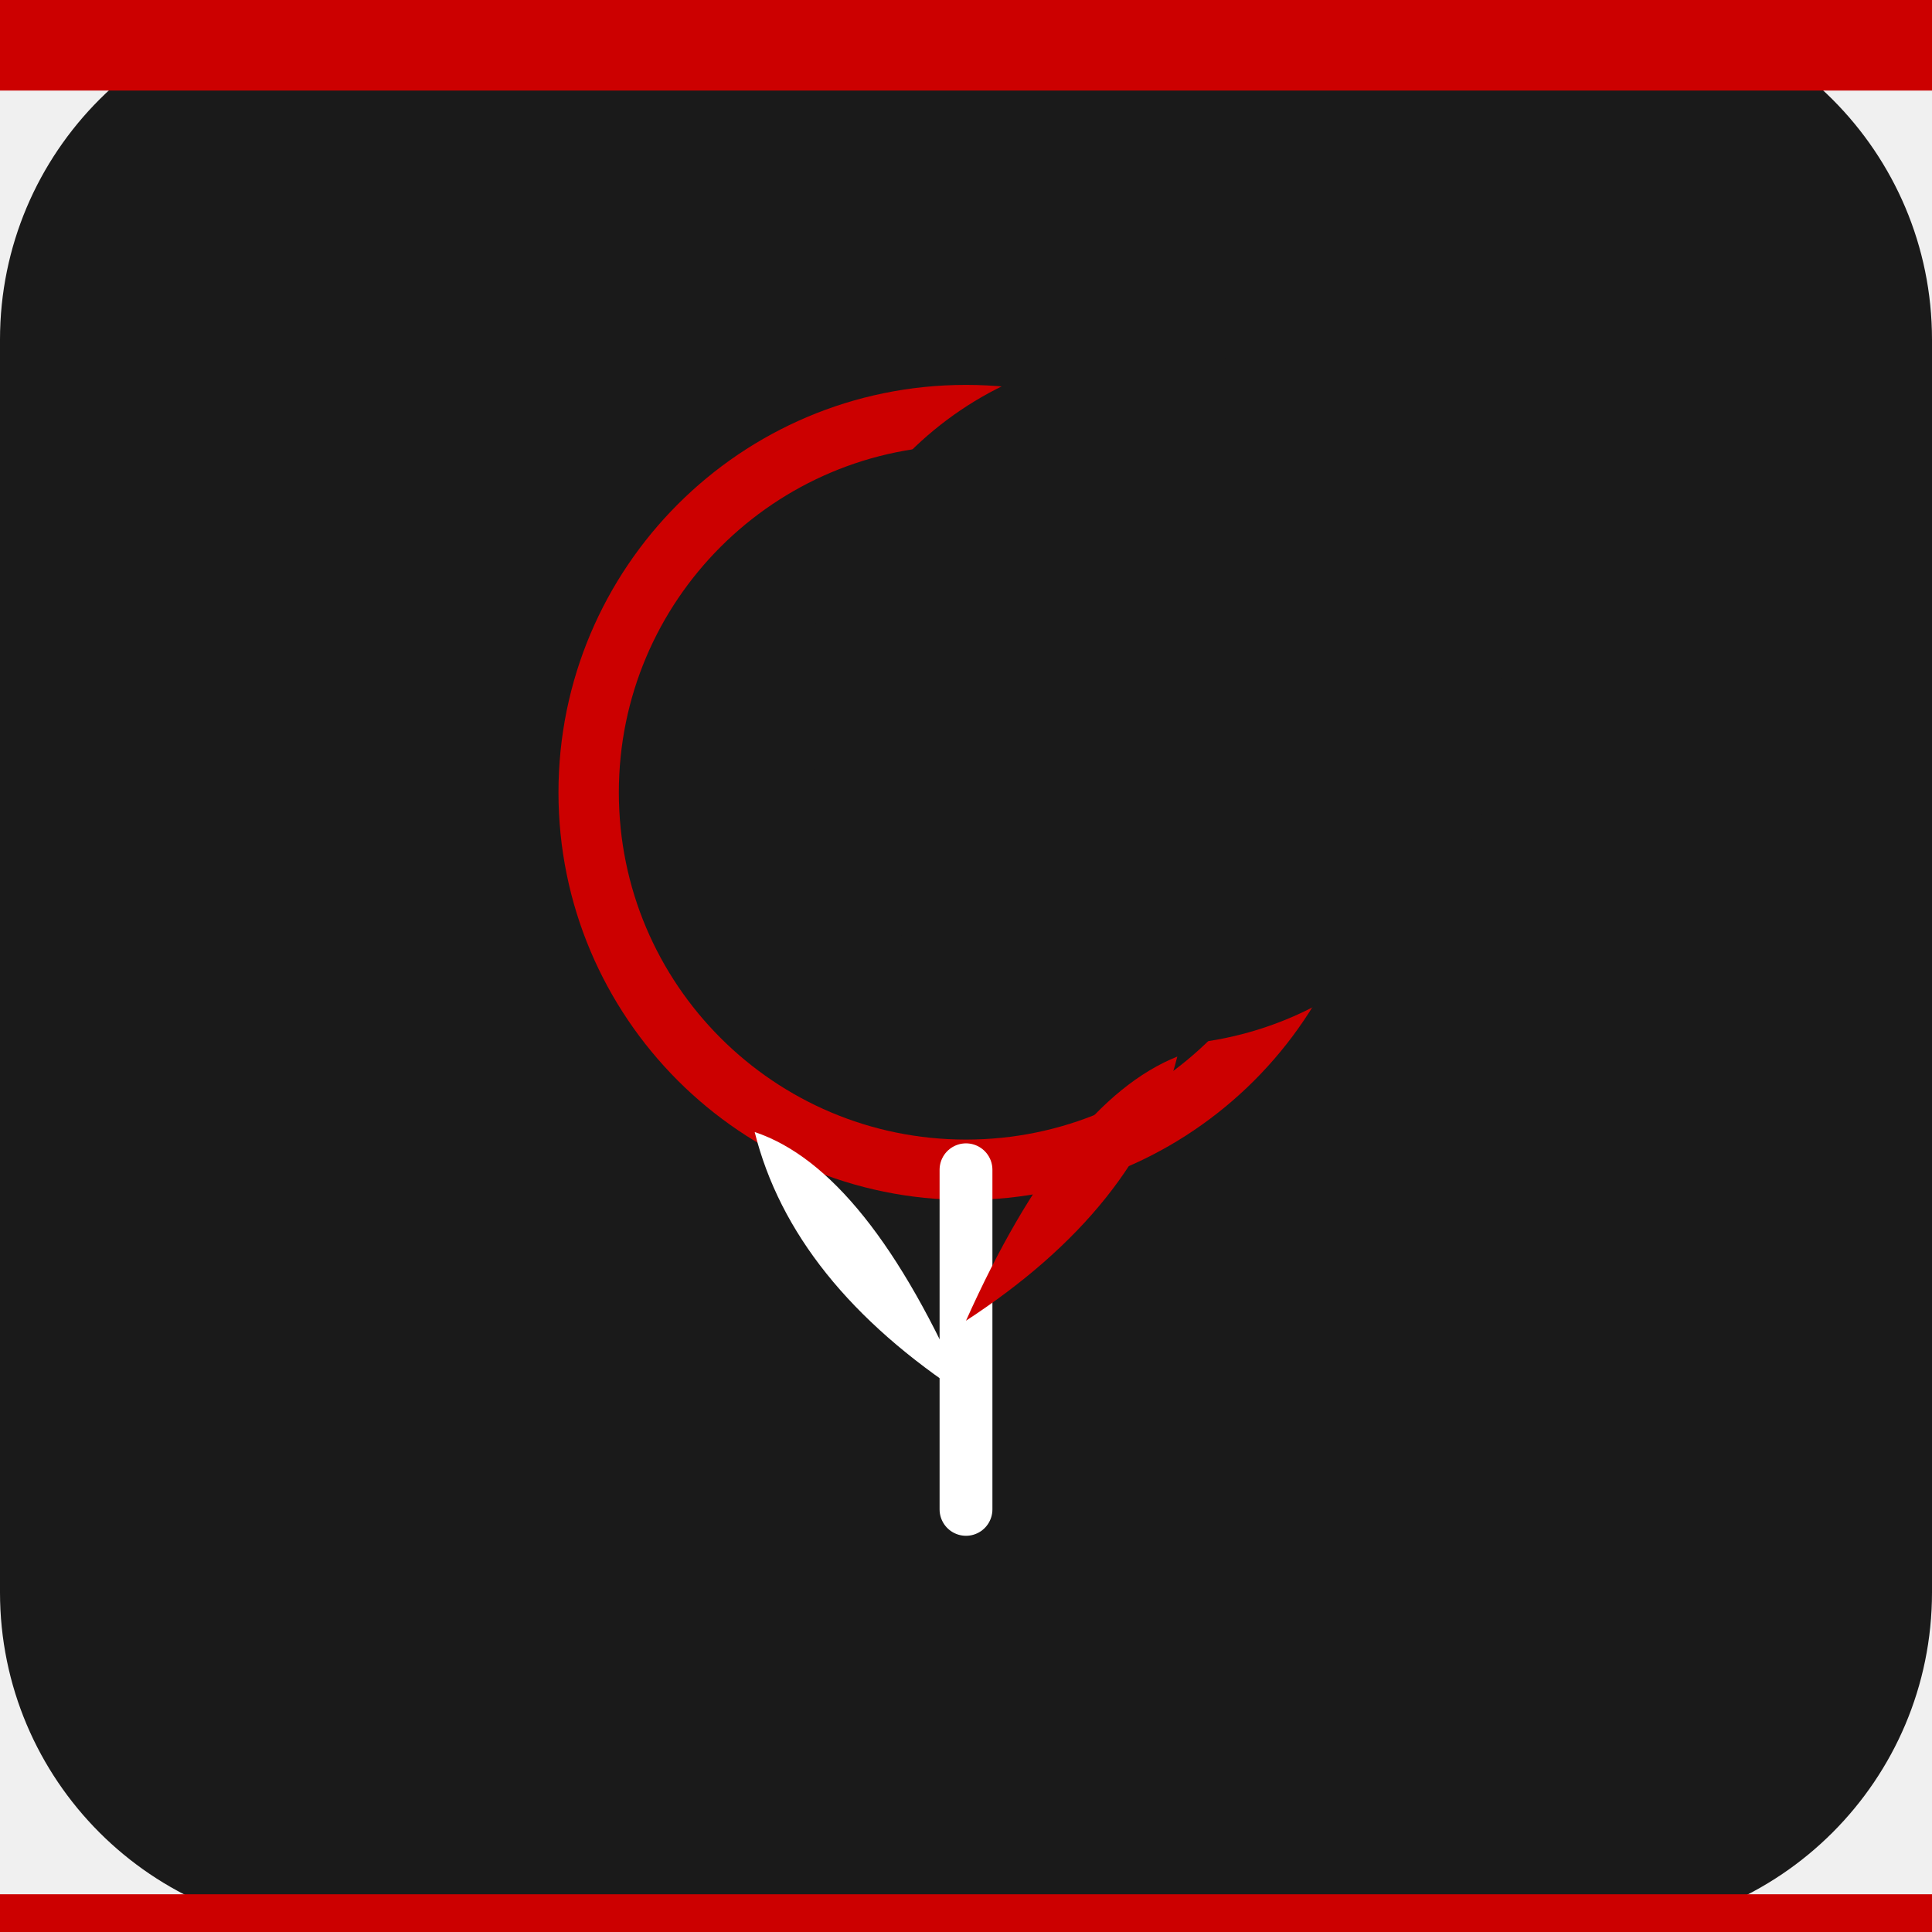
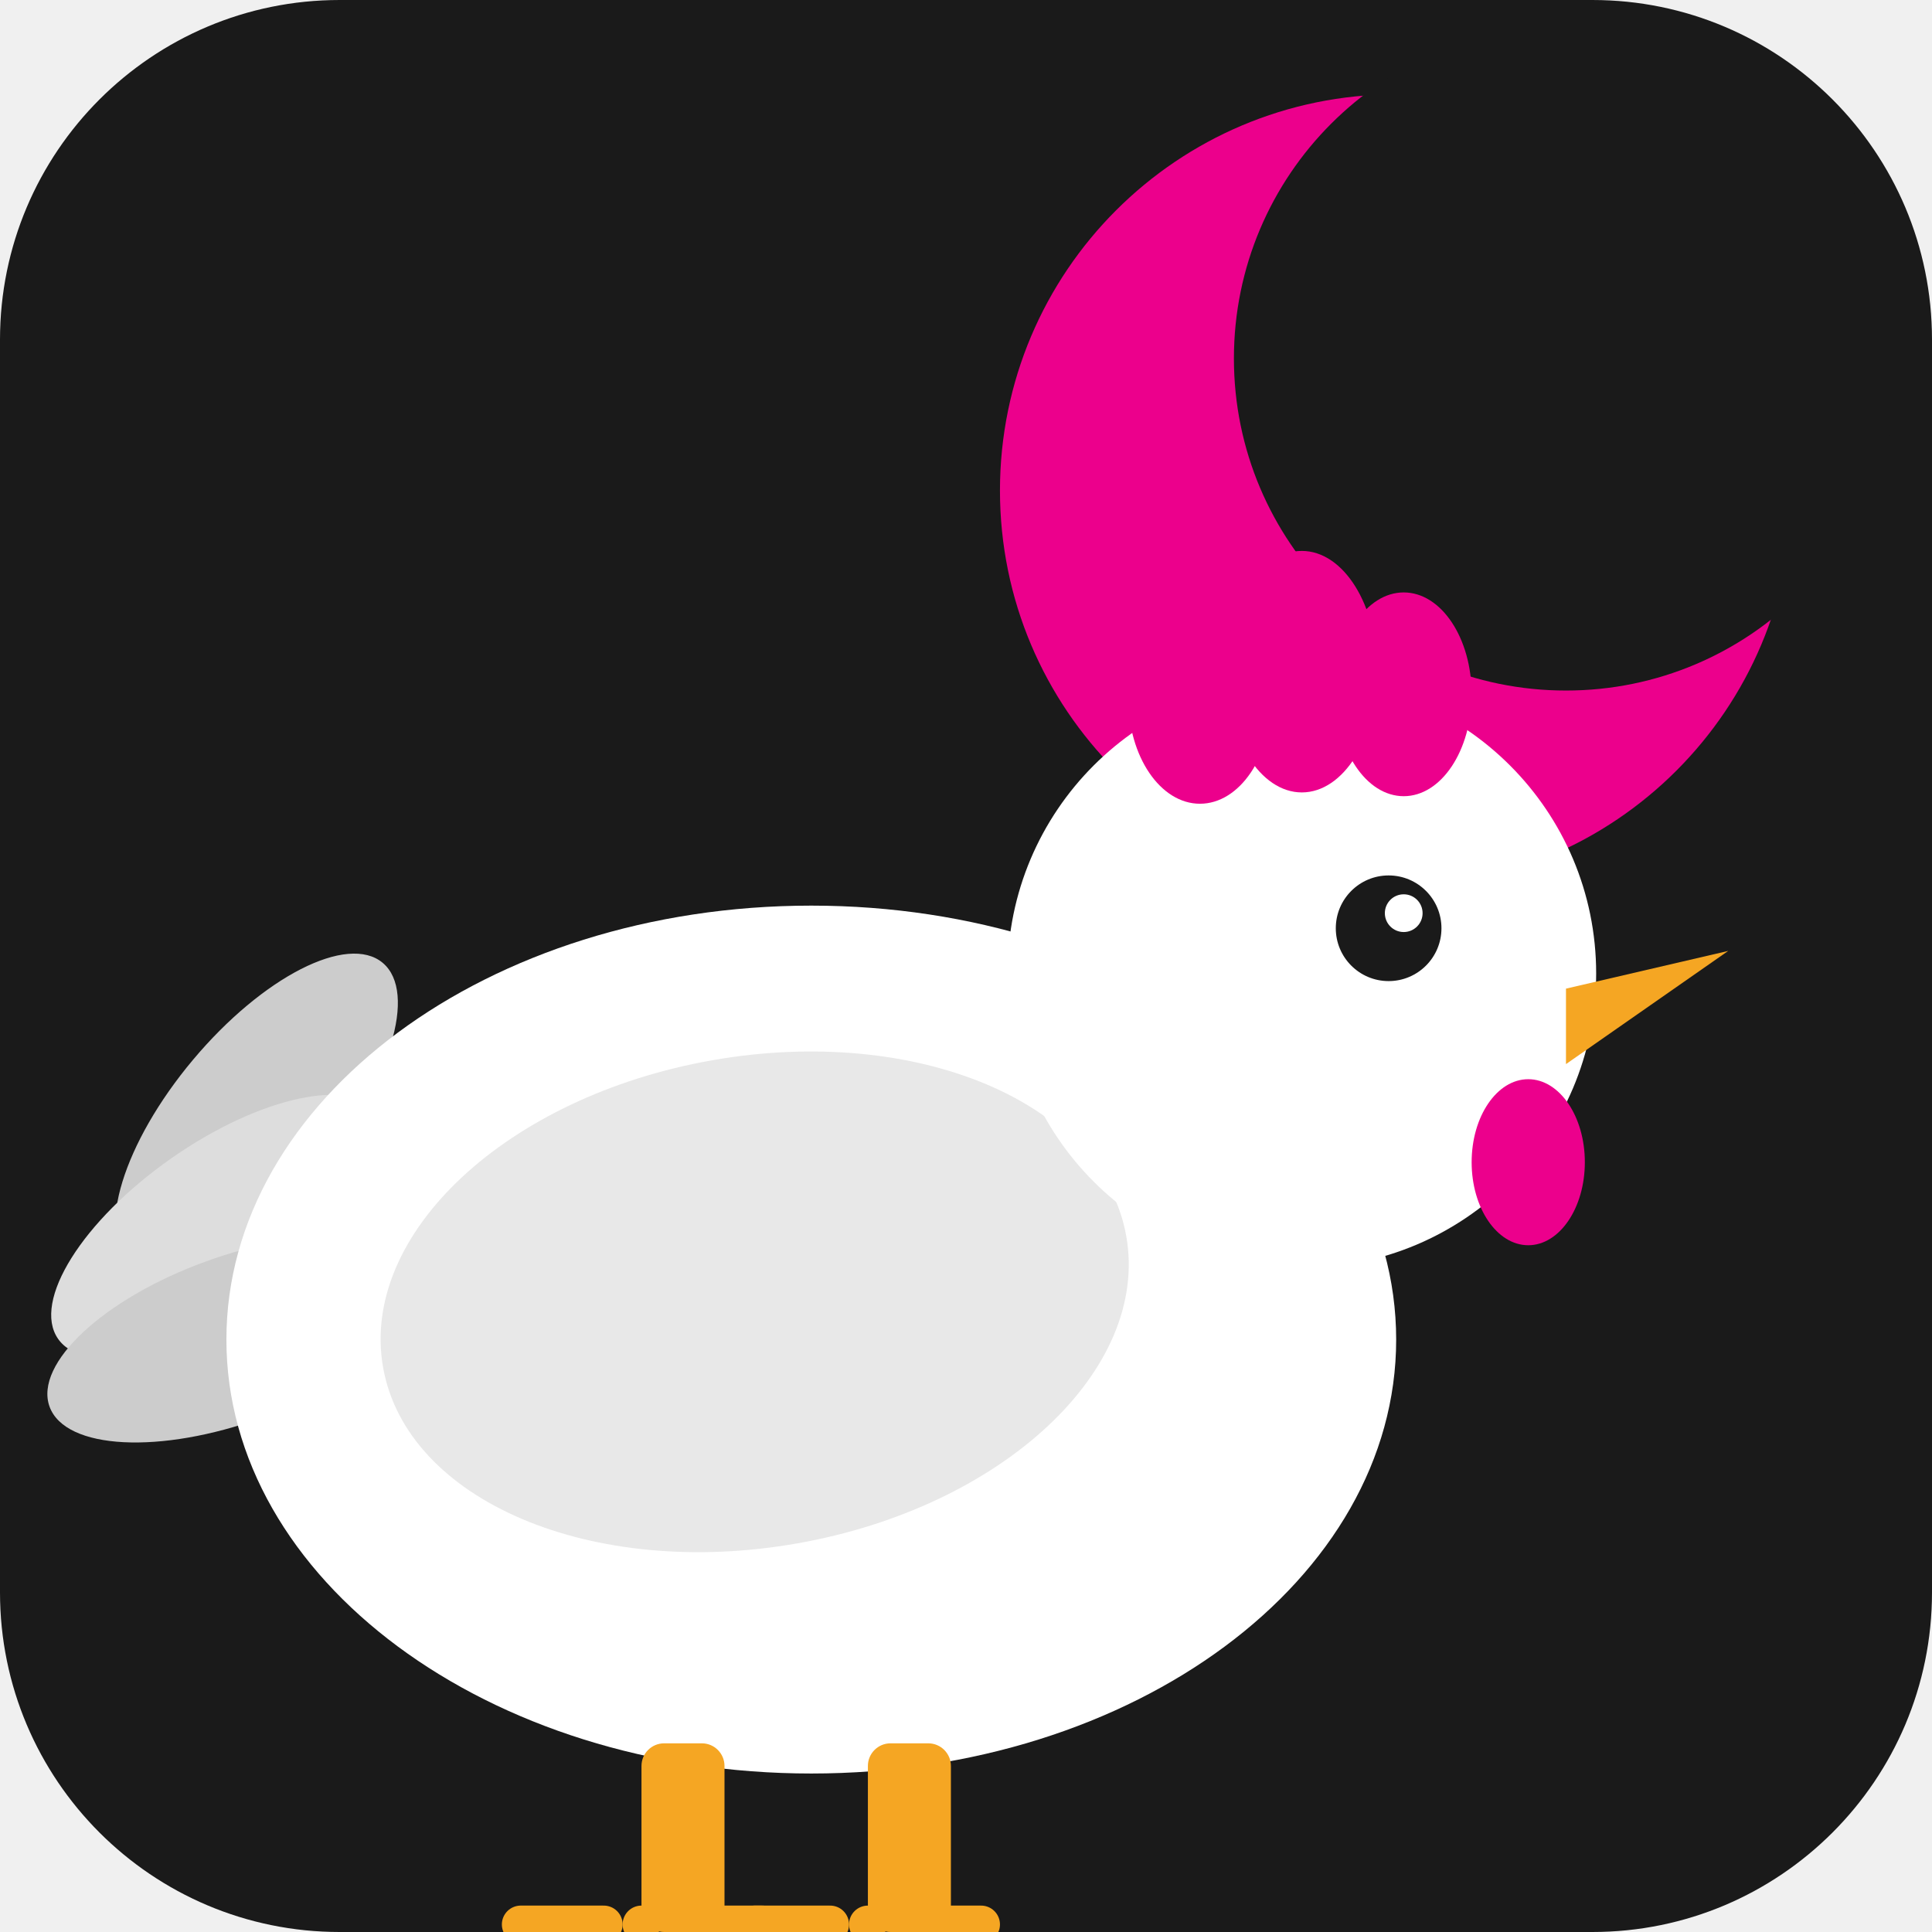
<svg xmlns="http://www.w3.org/2000/svg" viewBox="0 0 512 512">
  <rect width="512" height="512" rx="90" fill="#1a1a1a" />
-   <rect width="512" height="24" rx="0" fill="#cc0000" />
-   <rect width="512" height="12" y="0" rx="0" fill="#cc0000" />
-   <circle cx="256" cy="210" r="100" fill="none" stroke="#cc0000" stroke-width="16" />
-   <circle cx="306" cy="185" r="92" fill="#1a1a1a" />
-   <line x1="256" y1="310" x2="256" y2="400" stroke="#ffffff" stroke-width="14" stroke-linecap="round" />
-   <path d="M256 370 Q210 340 200 300 Q230 310 256 370" fill="#ffffff" />
-   <path d="M256 350 Q302 320 312 280 Q282 292 256 350" fill="#cc0000" />
-   <rect width="512" height="10" y="502" rx="0" fill="#cc0000" />
+   <circle cx="370" cy="130" r="105" fill="#ec008c" />
+   <circle cx="415" cy="95" r="88" fill="#1a1a1a" />
+   <ellipse cx="68" cy="295" rx="52" ry="22" fill="#cccccc" transform="rotate(-50 68 295)" />
+   <ellipse cx="58" cy="325" rx="52" ry="22" fill="#dddddd" transform="rotate(-35 58 325)" />
+   <ellipse cx="62" cy="355" rx="52" ry="22" fill="#cccccc" transform="rotate(-20 62 355)" />
+   <ellipse cx="215" cy="355" rx="155" ry="115" fill="#ffffff" />
+   <ellipse cx="200" cy="345" rx="100" ry="65" fill="#e8e8e8" transform="rotate(-10 200 345)" />
+   <circle cx="345" cy="258" r="78" fill="#ffffff" />
+   <ellipse cx="318" cy="185" rx="19" ry="28" fill="#ec008c" />
+   <ellipse cx="345" cy="178" rx="20" ry="32" fill="#ec008c" />
+   <ellipse cx="372" cy="184" rx="18" ry="27" fill="#ec008c" />
+   <ellipse cx="405" cy="308" rx="15" ry="22" fill="#ec008c" />
+   <polygon points="415,262 458,252 415,282" fill="#f5a623" />
+   <circle cx="368" cy="246" r="14" fill="#1a1a1a" />
+   <circle cx="372" cy="242" r="5" fill="#ffffff" />
+   <rect x="170" y="462" width="22" height="50" rx="6" fill="#f5a623" />
+   <rect x="230" y="462" width="22" height="50" rx="6" fill="#f5a623" />
+   <line x1="160" y1="510" x2="138" y2="510" stroke="#f5a623" stroke-width="10" stroke-linecap="round" />
+   <line x1="170" y1="510" x2="170" y2="510" stroke="#f5a623" stroke-width="10" stroke-linecap="round" />
+   <line x1="182" y1="510" x2="202" y2="510" stroke="#f5a623" stroke-width="10" stroke-linecap="round" />
+   <line x1="220" y1="510" x2="200" y2="510" stroke="#f5a623" stroke-width="10" stroke-linecap="round" />
+   <line x1="230" y1="510" x2="230" y2="510" stroke="#f5a623" stroke-width="10" stroke-linecap="round" />
+   <line x1="242" y1="510" x2="260" y2="510" stroke="#f5a623" stroke-width="10" stroke-linecap="round" />
</svg>
